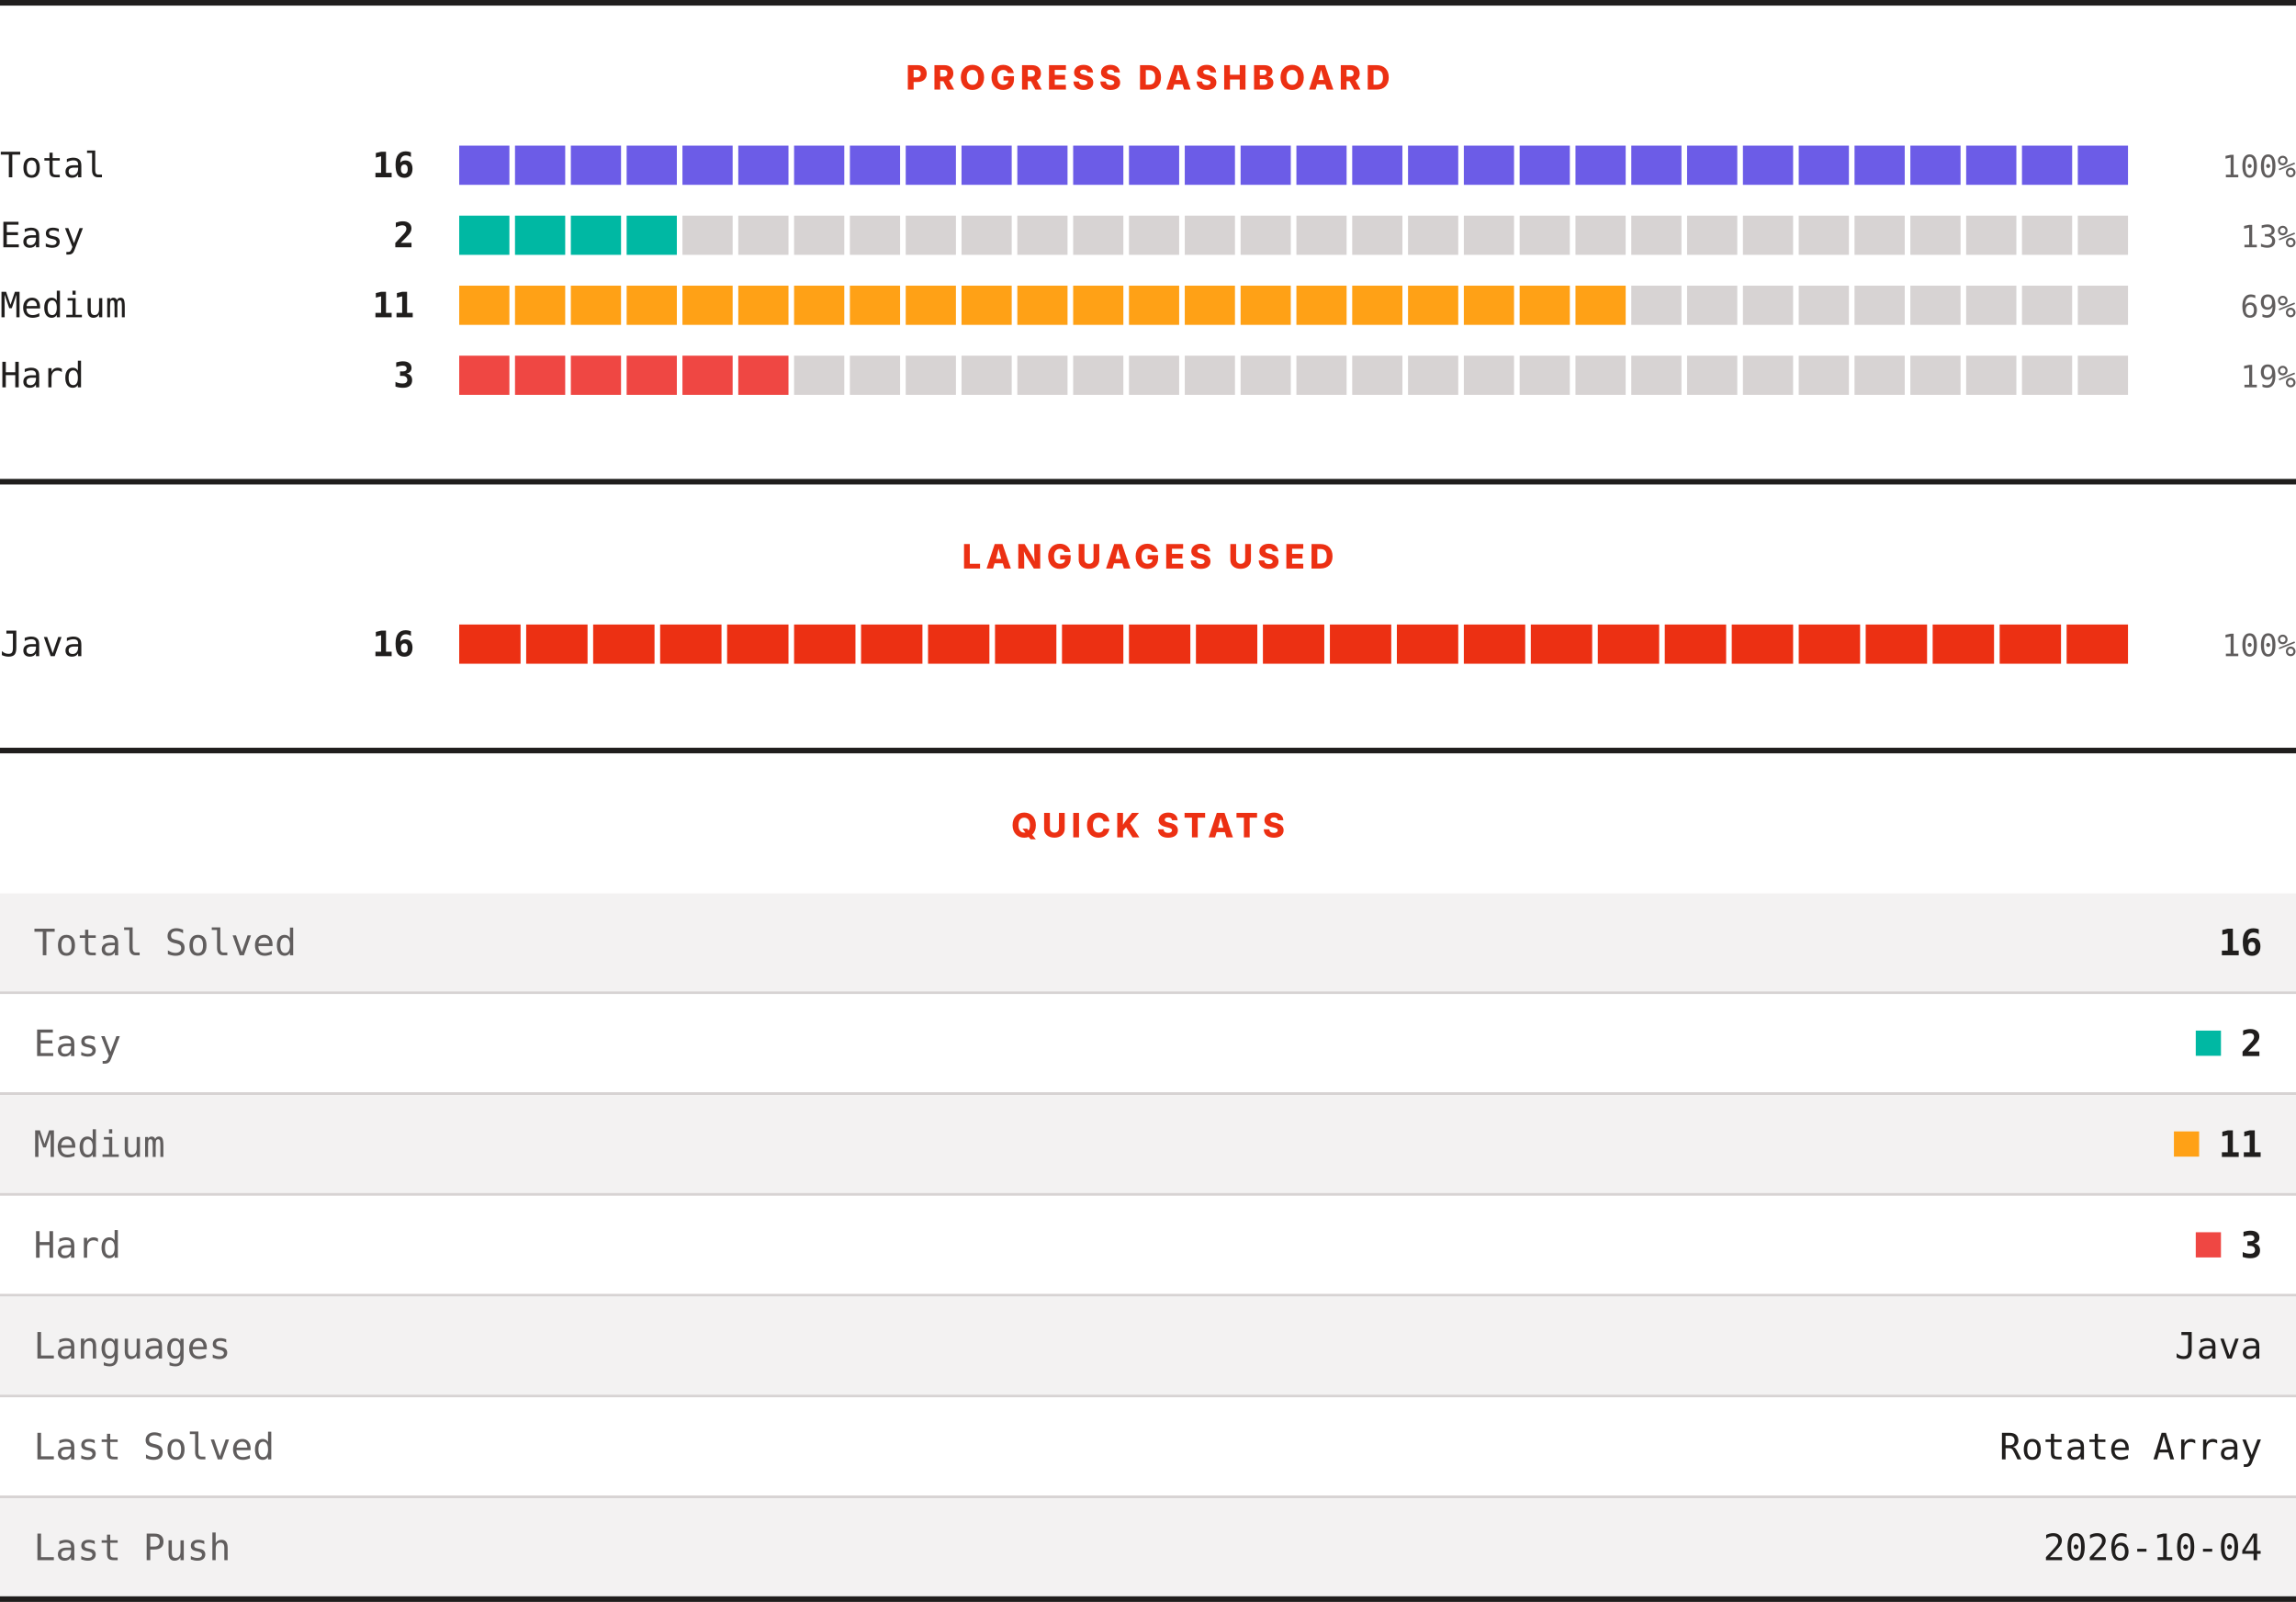
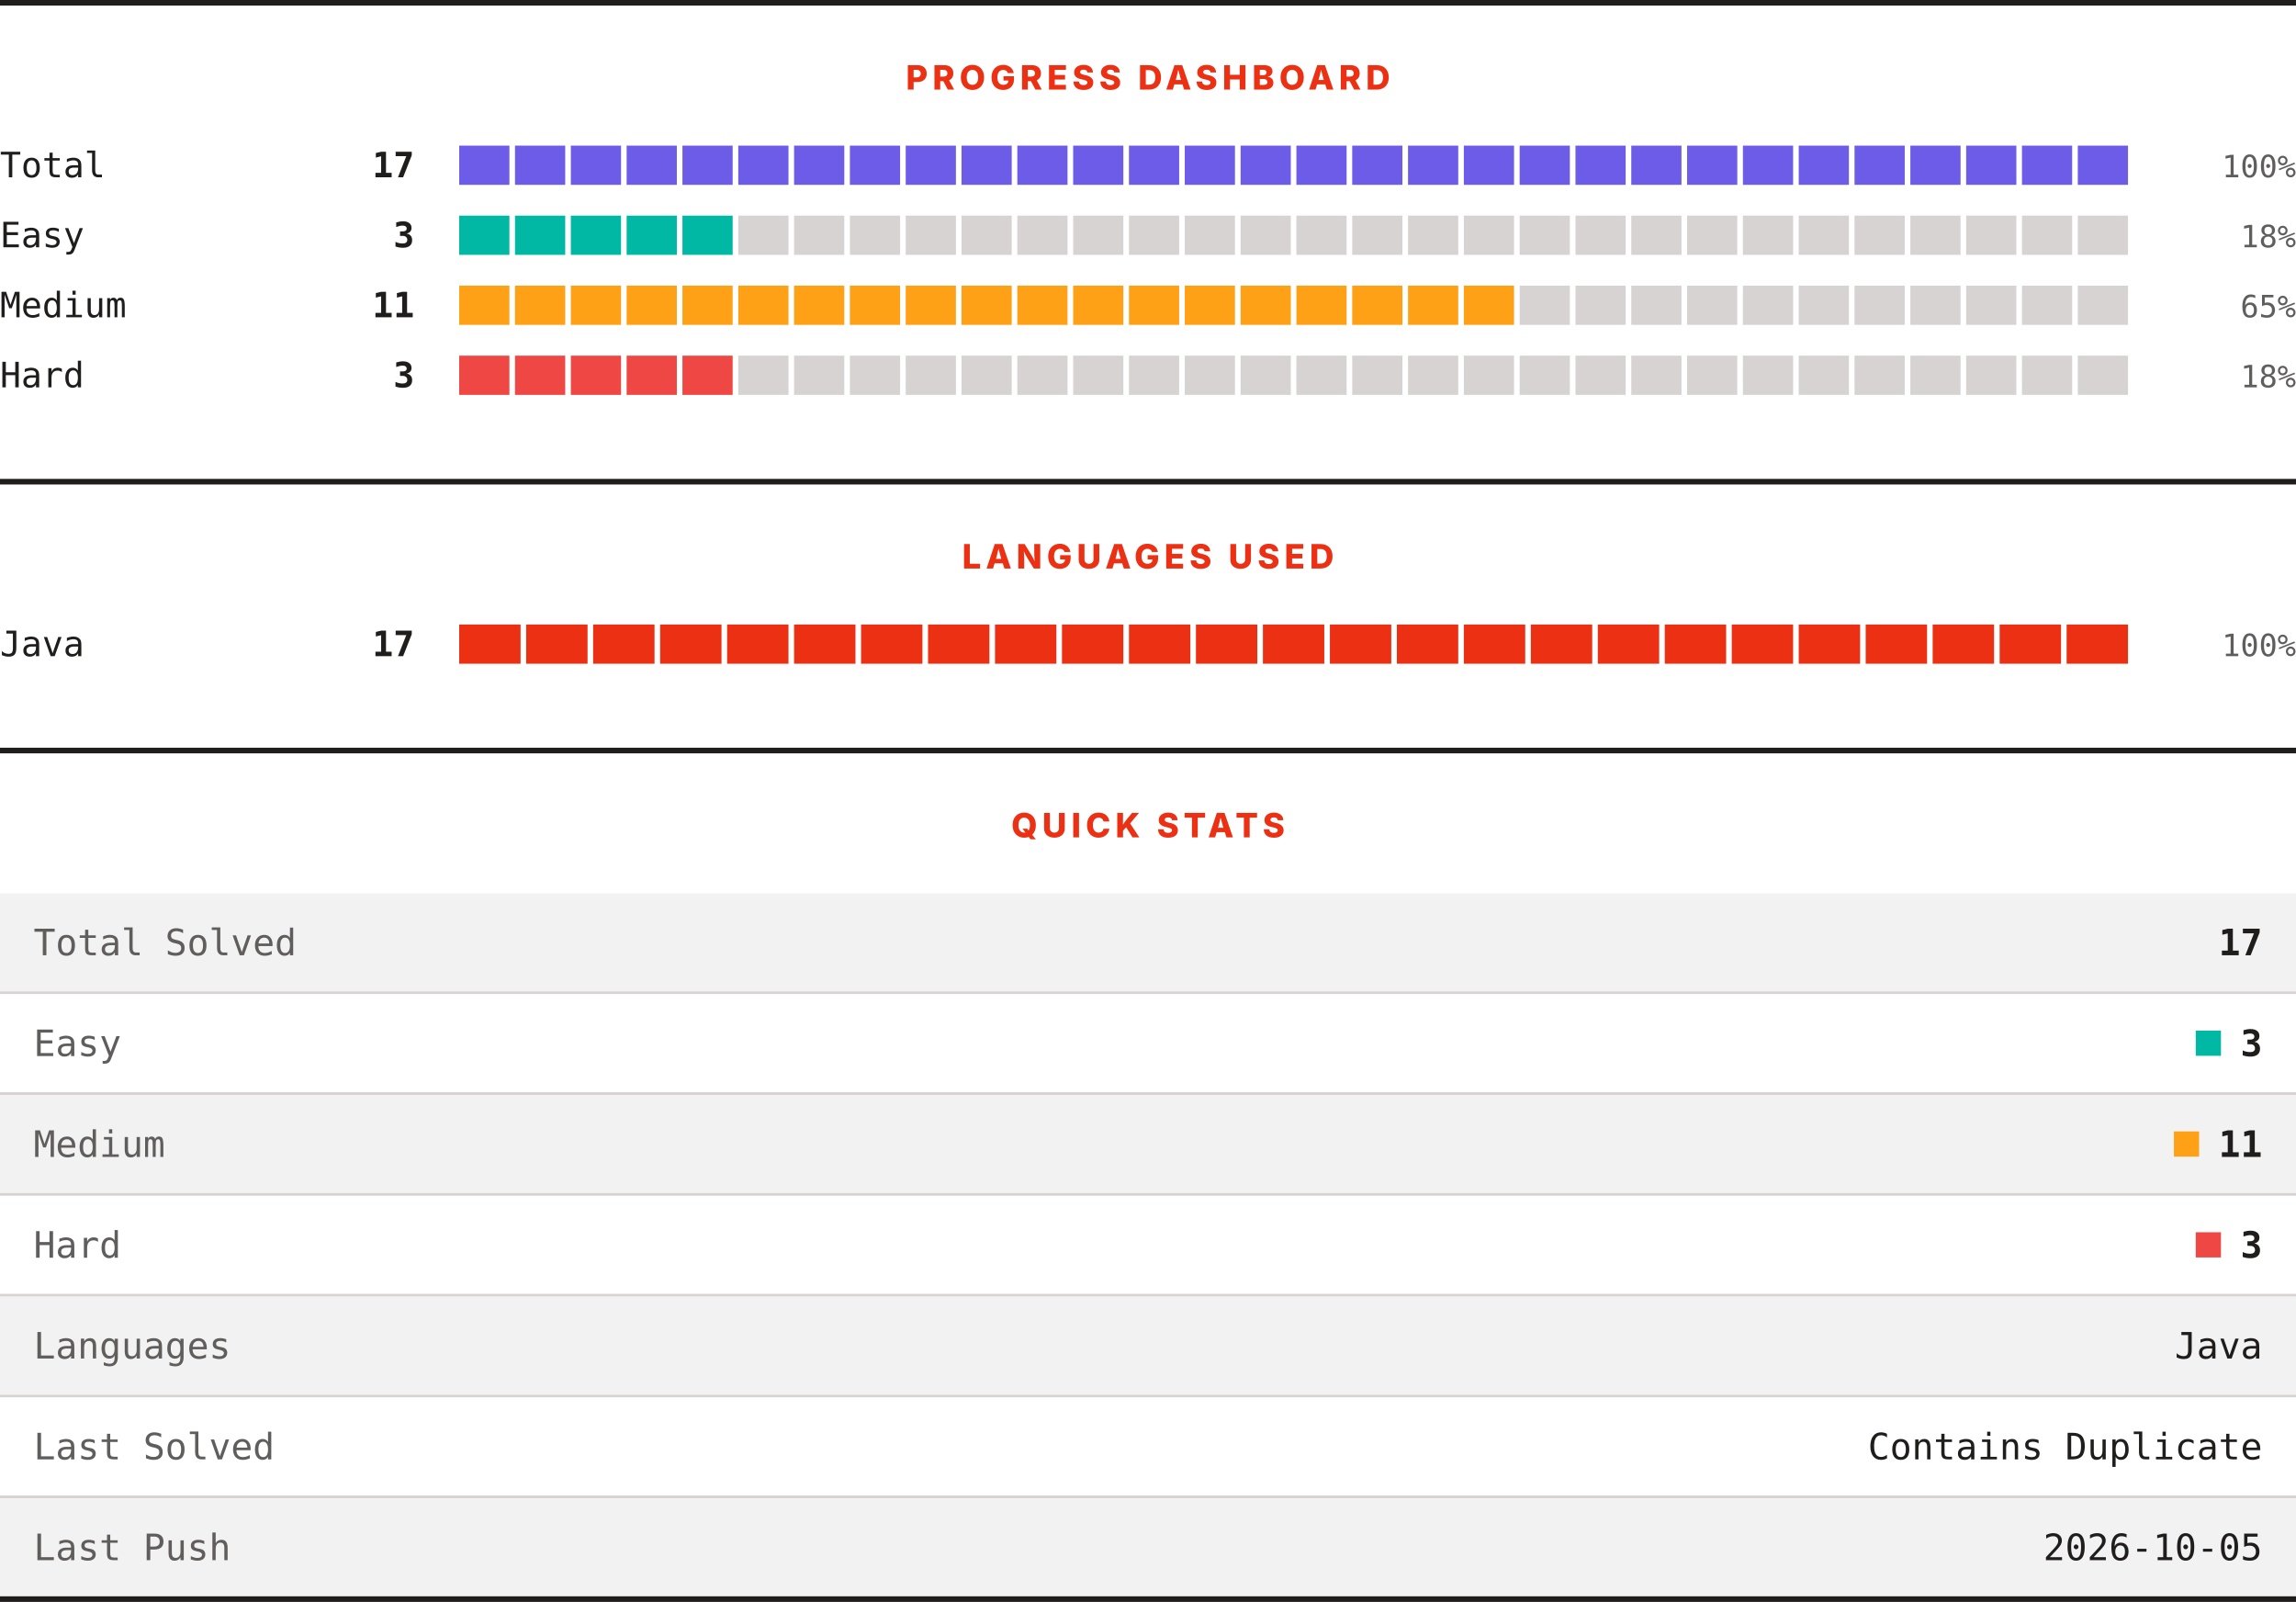
<svg xmlns="http://www.w3.org/2000/svg" width="820" height="572" viewBox="0 0 820 572" role="img" aria-label="LeetCode progress, languages and quick stats">
  <rect width="820" height="572" fill="#ffffff" />
  <rect x="0" y="0" width="820" height="2" fill="#201e1d" />
  <text x="410" y="32" text-anchor="middle" font-family="Archivo, system-ui, -apple-system, Segoe UI, sans-serif" font-size="12" font-weight="800" letter-spacing="1.68" fill="#ec3013">PROGRESS DASHBOARD</text>
  <text x="0" y="63.3" font-family="ui-monospace, SFMono-Regular, Menlo, Consolas, monospace" font-size="12.5" fill="#201e1d">Total</text>
-   <text x="148" y="63.3" text-anchor="end" font-family="ui-monospace, SFMono-Regular, Menlo, Consolas, monospace" font-size="12.5" font-weight="700" fill="#201e1d">16</text>
+   <text x="148" y="63.3" text-anchor="end" font-family="ui-monospace, SFMono-Regular, Menlo, Consolas, monospace" font-size="12.5" font-weight="700" fill="#201e1d">17</text>
  <rect x="164.00" y="52" width="17.93" height="14" fill="#6c5ce7" />
  <rect x="183.93" y="52" width="17.93" height="14" fill="#6c5ce7" />
  <rect x="203.87" y="52" width="17.93" height="14" fill="#6c5ce7" />
  <rect x="223.80" y="52" width="17.93" height="14" fill="#6c5ce7" />
  <rect x="243.73" y="52" width="17.93" height="14" fill="#6c5ce7" />
  <rect x="263.67" y="52" width="17.93" height="14" fill="#6c5ce7" />
  <rect x="283.60" y="52" width="17.93" height="14" fill="#6c5ce7" />
  <rect x="303.53" y="52" width="17.93" height="14" fill="#6c5ce7" />
  <rect x="323.47" y="52" width="17.93" height="14" fill="#6c5ce7" />
  <rect x="343.40" y="52" width="17.93" height="14" fill="#6c5ce7" />
  <rect x="363.33" y="52" width="17.93" height="14" fill="#6c5ce7" />
  <rect x="383.27" y="52" width="17.93" height="14" fill="#6c5ce7" />
  <rect x="403.20" y="52" width="17.93" height="14" fill="#6c5ce7" />
  <rect x="423.13" y="52" width="17.93" height="14" fill="#6c5ce7" />
  <rect x="443.07" y="52" width="17.93" height="14" fill="#6c5ce7" />
  <rect x="463.00" y="52" width="17.93" height="14" fill="#6c5ce7" />
  <rect x="482.93" y="52" width="17.93" height="14" fill="#6c5ce7" />
  <rect x="502.87" y="52" width="17.93" height="14" fill="#6c5ce7" />
  <rect x="522.80" y="52" width="17.93" height="14" fill="#6c5ce7" />
  <rect x="542.73" y="52" width="17.93" height="14" fill="#6c5ce7" />
  <rect x="562.67" y="52" width="17.93" height="14" fill="#6c5ce7" />
  <rect x="582.60" y="52" width="17.93" height="14" fill="#6c5ce7" />
  <rect x="602.53" y="52" width="17.93" height="14" fill="#6c5ce7" />
  <rect x="622.47" y="52" width="17.93" height="14" fill="#6c5ce7" />
  <rect x="642.40" y="52" width="17.93" height="14" fill="#6c5ce7" />
  <rect x="662.33" y="52" width="17.93" height="14" fill="#6c5ce7" />
  <rect x="682.27" y="52" width="17.93" height="14" fill="#6c5ce7" />
  <rect x="702.20" y="52" width="17.93" height="14" fill="#6c5ce7" />
  <rect x="722.13" y="52" width="17.93" height="14" fill="#6c5ce7" />
  <rect x="742.07" y="52" width="17.93" height="14" fill="#6c5ce7" />
  <text x="820" y="63.3" text-anchor="end" font-family="ui-monospace, SFMono-Regular, Menlo, Consolas, monospace" font-size="11" fill="#605d5d">100%</text>
  <text x="0" y="88.3" font-family="ui-monospace, SFMono-Regular, Menlo, Consolas, monospace" font-size="12.5" fill="#201e1d">Easy</text>
-   <text x="148" y="88.3" text-anchor="end" font-family="ui-monospace, SFMono-Regular, Menlo, Consolas, monospace" font-size="12.5" font-weight="700" fill="#201e1d">2</text>
+   <text x="148" y="88.3" text-anchor="end" font-family="ui-monospace, SFMono-Regular, Menlo, Consolas, monospace" font-size="12.5" font-weight="700" fill="#201e1d">3</text>
  <rect x="164.00" y="77" width="17.93" height="14" fill="#00b8a3" />
  <rect x="183.93" y="77" width="17.93" height="14" fill="#00b8a3" />
  <rect x="203.87" y="77" width="17.93" height="14" fill="#00b8a3" />
  <rect x="223.80" y="77" width="17.93" height="14" fill="#00b8a3" />
-   <rect x="243.73" y="77" width="17.93" height="14" fill="#d7d3d3" />
+   <rect x="243.73" y="77" width="17.93" height="14" fill="#00b8a3" />
  <rect x="263.67" y="77" width="17.93" height="14" fill="#d7d3d3" />
  <rect x="283.60" y="77" width="17.93" height="14" fill="#d7d3d3" />
  <rect x="303.53" y="77" width="17.93" height="14" fill="#d7d3d3" />
  <rect x="323.47" y="77" width="17.93" height="14" fill="#d7d3d3" />
  <rect x="343.40" y="77" width="17.93" height="14" fill="#d7d3d3" />
  <rect x="363.33" y="77" width="17.93" height="14" fill="#d7d3d3" />
  <rect x="383.27" y="77" width="17.93" height="14" fill="#d7d3d3" />
  <rect x="403.20" y="77" width="17.93" height="14" fill="#d7d3d3" />
  <rect x="423.13" y="77" width="17.93" height="14" fill="#d7d3d3" />
  <rect x="443.07" y="77" width="17.93" height="14" fill="#d7d3d3" />
  <rect x="463.00" y="77" width="17.93" height="14" fill="#d7d3d3" />
  <rect x="482.93" y="77" width="17.93" height="14" fill="#d7d3d3" />
  <rect x="502.87" y="77" width="17.93" height="14" fill="#d7d3d3" />
  <rect x="522.80" y="77" width="17.93" height="14" fill="#d7d3d3" />
  <rect x="542.73" y="77" width="17.93" height="14" fill="#d7d3d3" />
  <rect x="562.67" y="77" width="17.93" height="14" fill="#d7d3d3" />
  <rect x="582.60" y="77" width="17.93" height="14" fill="#d7d3d3" />
  <rect x="602.53" y="77" width="17.93" height="14" fill="#d7d3d3" />
  <rect x="622.47" y="77" width="17.93" height="14" fill="#d7d3d3" />
  <rect x="642.40" y="77" width="17.93" height="14" fill="#d7d3d3" />
  <rect x="662.33" y="77" width="17.93" height="14" fill="#d7d3d3" />
  <rect x="682.27" y="77" width="17.93" height="14" fill="#d7d3d3" />
  <rect x="702.20" y="77" width="17.93" height="14" fill="#d7d3d3" />
  <rect x="722.13" y="77" width="17.93" height="14" fill="#d7d3d3" />
  <rect x="742.07" y="77" width="17.93" height="14" fill="#d7d3d3" />
-   <text x="820" y="88.3" text-anchor="end" font-family="ui-monospace, SFMono-Regular, Menlo, Consolas, monospace" font-size="11" fill="#605d5d">13%</text>
+   <text x="820" y="88.3" text-anchor="end" font-family="ui-monospace, SFMono-Regular, Menlo, Consolas, monospace" font-size="11" fill="#605d5d">18%</text>
  <text x="0" y="113.3" font-family="ui-monospace, SFMono-Regular, Menlo, Consolas, monospace" font-size="12.5" fill="#201e1d">Medium</text>
  <text x="148" y="113.3" text-anchor="end" font-family="ui-monospace, SFMono-Regular, Menlo, Consolas, monospace" font-size="12.5" font-weight="700" fill="#201e1d">11</text>
  <rect x="164.00" y="102" width="17.93" height="14" fill="#ffa116" />
  <rect x="183.93" y="102" width="17.93" height="14" fill="#ffa116" />
  <rect x="203.87" y="102" width="17.93" height="14" fill="#ffa116" />
  <rect x="223.80" y="102" width="17.93" height="14" fill="#ffa116" />
  <rect x="243.73" y="102" width="17.93" height="14" fill="#ffa116" />
  <rect x="263.67" y="102" width="17.93" height="14" fill="#ffa116" />
  <rect x="283.60" y="102" width="17.93" height="14" fill="#ffa116" />
  <rect x="303.53" y="102" width="17.93" height="14" fill="#ffa116" />
  <rect x="323.47" y="102" width="17.93" height="14" fill="#ffa116" />
  <rect x="343.40" y="102" width="17.93" height="14" fill="#ffa116" />
  <rect x="363.33" y="102" width="17.93" height="14" fill="#ffa116" />
  <rect x="383.27" y="102" width="17.93" height="14" fill="#ffa116" />
  <rect x="403.20" y="102" width="17.93" height="14" fill="#ffa116" />
  <rect x="423.13" y="102" width="17.93" height="14" fill="#ffa116" />
  <rect x="443.07" y="102" width="17.93" height="14" fill="#ffa116" />
  <rect x="463.00" y="102" width="17.93" height="14" fill="#ffa116" />
  <rect x="482.93" y="102" width="17.93" height="14" fill="#ffa116" />
  <rect x="502.87" y="102" width="17.93" height="14" fill="#ffa116" />
  <rect x="522.80" y="102" width="17.93" height="14" fill="#ffa116" />
-   <rect x="542.73" y="102" width="17.93" height="14" fill="#ffa116" />
-   <rect x="562.67" y="102" width="17.93" height="14" fill="#ffa116" />
+   <rect x="542.73" y="102" width="17.93" height="14" fill="#d7d3d3" />
+   <rect x="562.67" y="102" width="17.93" height="14" fill="#d7d3d3" />
  <rect x="582.60" y="102" width="17.93" height="14" fill="#d7d3d3" />
  <rect x="602.53" y="102" width="17.93" height="14" fill="#d7d3d3" />
  <rect x="622.47" y="102" width="17.93" height="14" fill="#d7d3d3" />
  <rect x="642.40" y="102" width="17.93" height="14" fill="#d7d3d3" />
  <rect x="662.33" y="102" width="17.93" height="14" fill="#d7d3d3" />
  <rect x="682.27" y="102" width="17.93" height="14" fill="#d7d3d3" />
  <rect x="702.20" y="102" width="17.93" height="14" fill="#d7d3d3" />
  <rect x="722.13" y="102" width="17.93" height="14" fill="#d7d3d3" />
  <rect x="742.07" y="102" width="17.93" height="14" fill="#d7d3d3" />
-   <text x="820" y="113.3" text-anchor="end" font-family="ui-monospace, SFMono-Regular, Menlo, Consolas, monospace" font-size="11" fill="#605d5d">69%</text>
+   <text x="820" y="113.3" text-anchor="end" font-family="ui-monospace, SFMono-Regular, Menlo, Consolas, monospace" font-size="11" fill="#605d5d">65%</text>
  <text x="0" y="138.3" font-family="ui-monospace, SFMono-Regular, Menlo, Consolas, monospace" font-size="12.5" fill="#201e1d">Hard</text>
  <text x="148" y="138.3" text-anchor="end" font-family="ui-monospace, SFMono-Regular, Menlo, Consolas, monospace" font-size="12.5" font-weight="700" fill="#201e1d">3</text>
  <rect x="164.00" y="127" width="17.93" height="14" fill="#ef4743" />
  <rect x="183.93" y="127" width="17.93" height="14" fill="#ef4743" />
  <rect x="203.87" y="127" width="17.93" height="14" fill="#ef4743" />
  <rect x="223.80" y="127" width="17.93" height="14" fill="#ef4743" />
  <rect x="243.73" y="127" width="17.93" height="14" fill="#ef4743" />
-   <rect x="263.67" y="127" width="17.93" height="14" fill="#ef4743" />
+   <rect x="263.67" y="127" width="17.93" height="14" fill="#d7d3d3" />
  <rect x="283.60" y="127" width="17.93" height="14" fill="#d7d3d3" />
  <rect x="303.53" y="127" width="17.93" height="14" fill="#d7d3d3" />
  <rect x="323.47" y="127" width="17.93" height="14" fill="#d7d3d3" />
  <rect x="343.40" y="127" width="17.93" height="14" fill="#d7d3d3" />
  <rect x="363.33" y="127" width="17.93" height="14" fill="#d7d3d3" />
  <rect x="383.27" y="127" width="17.93" height="14" fill="#d7d3d3" />
  <rect x="403.20" y="127" width="17.93" height="14" fill="#d7d3d3" />
  <rect x="423.13" y="127" width="17.93" height="14" fill="#d7d3d3" />
  <rect x="443.07" y="127" width="17.93" height="14" fill="#d7d3d3" />
  <rect x="463.00" y="127" width="17.93" height="14" fill="#d7d3d3" />
  <rect x="482.93" y="127" width="17.93" height="14" fill="#d7d3d3" />
  <rect x="502.87" y="127" width="17.93" height="14" fill="#d7d3d3" />
  <rect x="522.80" y="127" width="17.93" height="14" fill="#d7d3d3" />
  <rect x="542.73" y="127" width="17.93" height="14" fill="#d7d3d3" />
  <rect x="562.67" y="127" width="17.93" height="14" fill="#d7d3d3" />
  <rect x="582.60" y="127" width="17.93" height="14" fill="#d7d3d3" />
  <rect x="602.53" y="127" width="17.93" height="14" fill="#d7d3d3" />
  <rect x="622.47" y="127" width="17.93" height="14" fill="#d7d3d3" />
  <rect x="642.40" y="127" width="17.93" height="14" fill="#d7d3d3" />
  <rect x="662.33" y="127" width="17.93" height="14" fill="#d7d3d3" />
  <rect x="682.27" y="127" width="17.93" height="14" fill="#d7d3d3" />
  <rect x="702.20" y="127" width="17.93" height="14" fill="#d7d3d3" />
  <rect x="722.13" y="127" width="17.93" height="14" fill="#d7d3d3" />
  <rect x="742.07" y="127" width="17.93" height="14" fill="#d7d3d3" />
-   <text x="820" y="138.3" text-anchor="end" font-family="ui-monospace, SFMono-Regular, Menlo, Consolas, monospace" font-size="11" fill="#605d5d">19%</text>
+   <text x="820" y="138.3" text-anchor="end" font-family="ui-monospace, SFMono-Regular, Menlo, Consolas, monospace" font-size="11" fill="#605d5d">18%</text>
  <rect x="0" y="171" width="820" height="2" fill="#201e1d" />
  <text x="410" y="203" text-anchor="middle" font-family="Archivo, system-ui, -apple-system, Segoe UI, sans-serif" font-size="12" font-weight="800" letter-spacing="1.68" fill="#ec3013">LANGUAGES USED</text>
  <text x="0" y="234.3" font-family="ui-monospace, SFMono-Regular, Menlo, Consolas, monospace" font-size="12.5" fill="#201e1d">Java</text>
-   <text x="148" y="234.3" text-anchor="end" font-family="ui-monospace, SFMono-Regular, Menlo, Consolas, monospace" font-size="12.5" font-weight="700" fill="#201e1d">16</text>
+   <text x="148" y="234.3" text-anchor="end" font-family="ui-monospace, SFMono-Regular, Menlo, Consolas, monospace" font-size="12.5" font-weight="700" fill="#201e1d">17</text>
  <rect x="164.00" y="223" width="21.92" height="14" fill="#ec3013" />
  <rect x="187.92" y="223" width="21.92" height="14" fill="#ec3013" />
  <rect x="211.84" y="223" width="21.92" height="14" fill="#ec3013" />
  <rect x="235.76" y="223" width="21.92" height="14" fill="#ec3013" />
  <rect x="259.68" y="223" width="21.92" height="14" fill="#ec3013" />
  <rect x="283.60" y="223" width="21.92" height="14" fill="#ec3013" />
  <rect x="307.52" y="223" width="21.92" height="14" fill="#ec3013" />
  <rect x="331.44" y="223" width="21.92" height="14" fill="#ec3013" />
  <rect x="355.36" y="223" width="21.92" height="14" fill="#ec3013" />
  <rect x="379.28" y="223" width="21.92" height="14" fill="#ec3013" />
  <rect x="403.20" y="223" width="21.92" height="14" fill="#ec3013" />
  <rect x="427.12" y="223" width="21.92" height="14" fill="#ec3013" />
  <rect x="451.04" y="223" width="21.92" height="14" fill="#ec3013" />
  <rect x="474.96" y="223" width="21.92" height="14" fill="#ec3013" />
  <rect x="498.88" y="223" width="21.92" height="14" fill="#ec3013" />
  <rect x="522.80" y="223" width="21.92" height="14" fill="#ec3013" />
  <rect x="546.72" y="223" width="21.92" height="14" fill="#ec3013" />
  <rect x="570.64" y="223" width="21.92" height="14" fill="#ec3013" />
  <rect x="594.56" y="223" width="21.92" height="14" fill="#ec3013" />
  <rect x="618.48" y="223" width="21.92" height="14" fill="#ec3013" />
  <rect x="642.40" y="223" width="21.92" height="14" fill="#ec3013" />
  <rect x="666.32" y="223" width="21.92" height="14" fill="#ec3013" />
  <rect x="690.24" y="223" width="21.92" height="14" fill="#ec3013" />
  <rect x="714.16" y="223" width="21.92" height="14" fill="#ec3013" />
  <rect x="738.08" y="223" width="21.92" height="14" fill="#ec3013" />
  <text x="820" y="234.3" text-anchor="end" font-family="ui-monospace, SFMono-Regular, Menlo, Consolas, monospace" font-size="11" fill="#605d5d">100%</text>
  <rect x="0" y="267" width="820" height="2" fill="#201e1d" />
  <text x="410" y="299" text-anchor="middle" font-family="Archivo, system-ui, -apple-system, Segoe UI, sans-serif" font-size="12" font-weight="800" letter-spacing="1.68" fill="#ec3013">QUICK STATS</text>
  <rect x="0" y="319" width="820" height="35" fill="#f3f2f2" />
  <text x="12" y="341.1" font-family="ui-monospace, SFMono-Regular, Menlo, Consolas, monospace" font-size="13" fill="#605d5d">Total Solved</text>
-   <text x="808" y="341.1" text-anchor="end" font-family="ui-monospace, SFMono-Regular, Menlo, Consolas, monospace" font-size="13" font-weight="700" fill="#201e1d">16</text>
+   <text x="808" y="341.1" text-anchor="end" font-family="ui-monospace, SFMono-Regular, Menlo, Consolas, monospace" font-size="13" font-weight="700" fill="#201e1d">17</text>
  <rect x="0" y="354" width="820" height="1" fill="#d7d3d3" />
  <rect x="0" y="355" width="820" height="35" fill="#ffffff" />
  <text x="12" y="377.1" font-family="ui-monospace, SFMono-Regular, Menlo, Consolas, monospace" font-size="13" fill="#605d5d">Easy</text>
  <rect x="784.2" y="368" width="9" height="9" fill="#00b8a3" />
-   <text x="808" y="377.1" text-anchor="end" font-family="ui-monospace, SFMono-Regular, Menlo, Consolas, monospace" font-size="13" font-weight="700" fill="#201e1d">2</text>
+   <text x="808" y="377.1" text-anchor="end" font-family="ui-monospace, SFMono-Regular, Menlo, Consolas, monospace" font-size="13" font-weight="700" fill="#201e1d">3</text>
  <rect x="0" y="390" width="820" height="1" fill="#d7d3d3" />
  <rect x="0" y="391" width="820" height="35" fill="#f3f2f2" />
  <text x="12" y="413.1" font-family="ui-monospace, SFMono-Regular, Menlo, Consolas, monospace" font-size="13" fill="#605d5d">Medium</text>
  <rect x="776.4" y="404" width="9" height="9" fill="#ffa116" />
  <text x="808" y="413.1" text-anchor="end" font-family="ui-monospace, SFMono-Regular, Menlo, Consolas, monospace" font-size="13" font-weight="700" fill="#201e1d">11</text>
  <rect x="0" y="426" width="820" height="1" fill="#d7d3d3" />
  <rect x="0" y="427" width="820" height="35" fill="#ffffff" />
  <text x="12" y="449.1" font-family="ui-monospace, SFMono-Regular, Menlo, Consolas, monospace" font-size="13" fill="#605d5d">Hard</text>
  <rect x="784.2" y="440" width="9" height="9" fill="#ef4743" />
  <text x="808" y="449.1" text-anchor="end" font-family="ui-monospace, SFMono-Regular, Menlo, Consolas, monospace" font-size="13" font-weight="700" fill="#201e1d">3</text>
  <rect x="0" y="462" width="820" height="1" fill="#d7d3d3" />
  <rect x="0" y="463" width="820" height="35" fill="#f3f2f2" />
  <text x="12" y="485.1" font-family="ui-monospace, SFMono-Regular, Menlo, Consolas, monospace" font-size="13" fill="#605d5d">Languages</text>
  <text x="808" y="485.1" text-anchor="end" font-family="ui-monospace, SFMono-Regular, Menlo, Consolas, monospace" font-size="13" fill="#201e1d">Java</text>
  <rect x="0" y="498" width="820" height="1" fill="#d7d3d3" />
  <rect x="0" y="499" width="820" height="35" fill="#ffffff" />
  <text x="12" y="521.1" font-family="ui-monospace, SFMono-Regular, Menlo, Consolas, monospace" font-size="13" fill="#605d5d">Last Solved</text>
-   <text x="808" y="521.1" text-anchor="end" font-family="ui-monospace, SFMono-Regular, Menlo, Consolas, monospace" font-size="13" fill="#201e1d">Rotate Array</text>
+   <text x="808" y="521.1" text-anchor="end" font-family="ui-monospace, SFMono-Regular, Menlo, Consolas, monospace" font-size="13" fill="#201e1d">Contains Duplicate</text>
  <rect x="0" y="534" width="820" height="1" fill="#d7d3d3" />
  <rect x="0" y="535" width="820" height="35" fill="#f3f2f2" />
  <text x="12" y="557.1" font-family="ui-monospace, SFMono-Regular, Menlo, Consolas, monospace" font-size="13" fill="#605d5d">Last Push</text>
-   <text x="808" y="557.1" text-anchor="end" font-family="ui-monospace, SFMono-Regular, Menlo, Consolas, monospace" font-size="13" fill="#201e1d">2026-10-04</text>
+   <text x="808" y="557.1" text-anchor="end" font-family="ui-monospace, SFMono-Regular, Menlo, Consolas, monospace" font-size="13" fill="#201e1d">2026-10-05</text>
  <rect x="0" y="570" width="820" height="2" fill="#201e1d" />
</svg>
